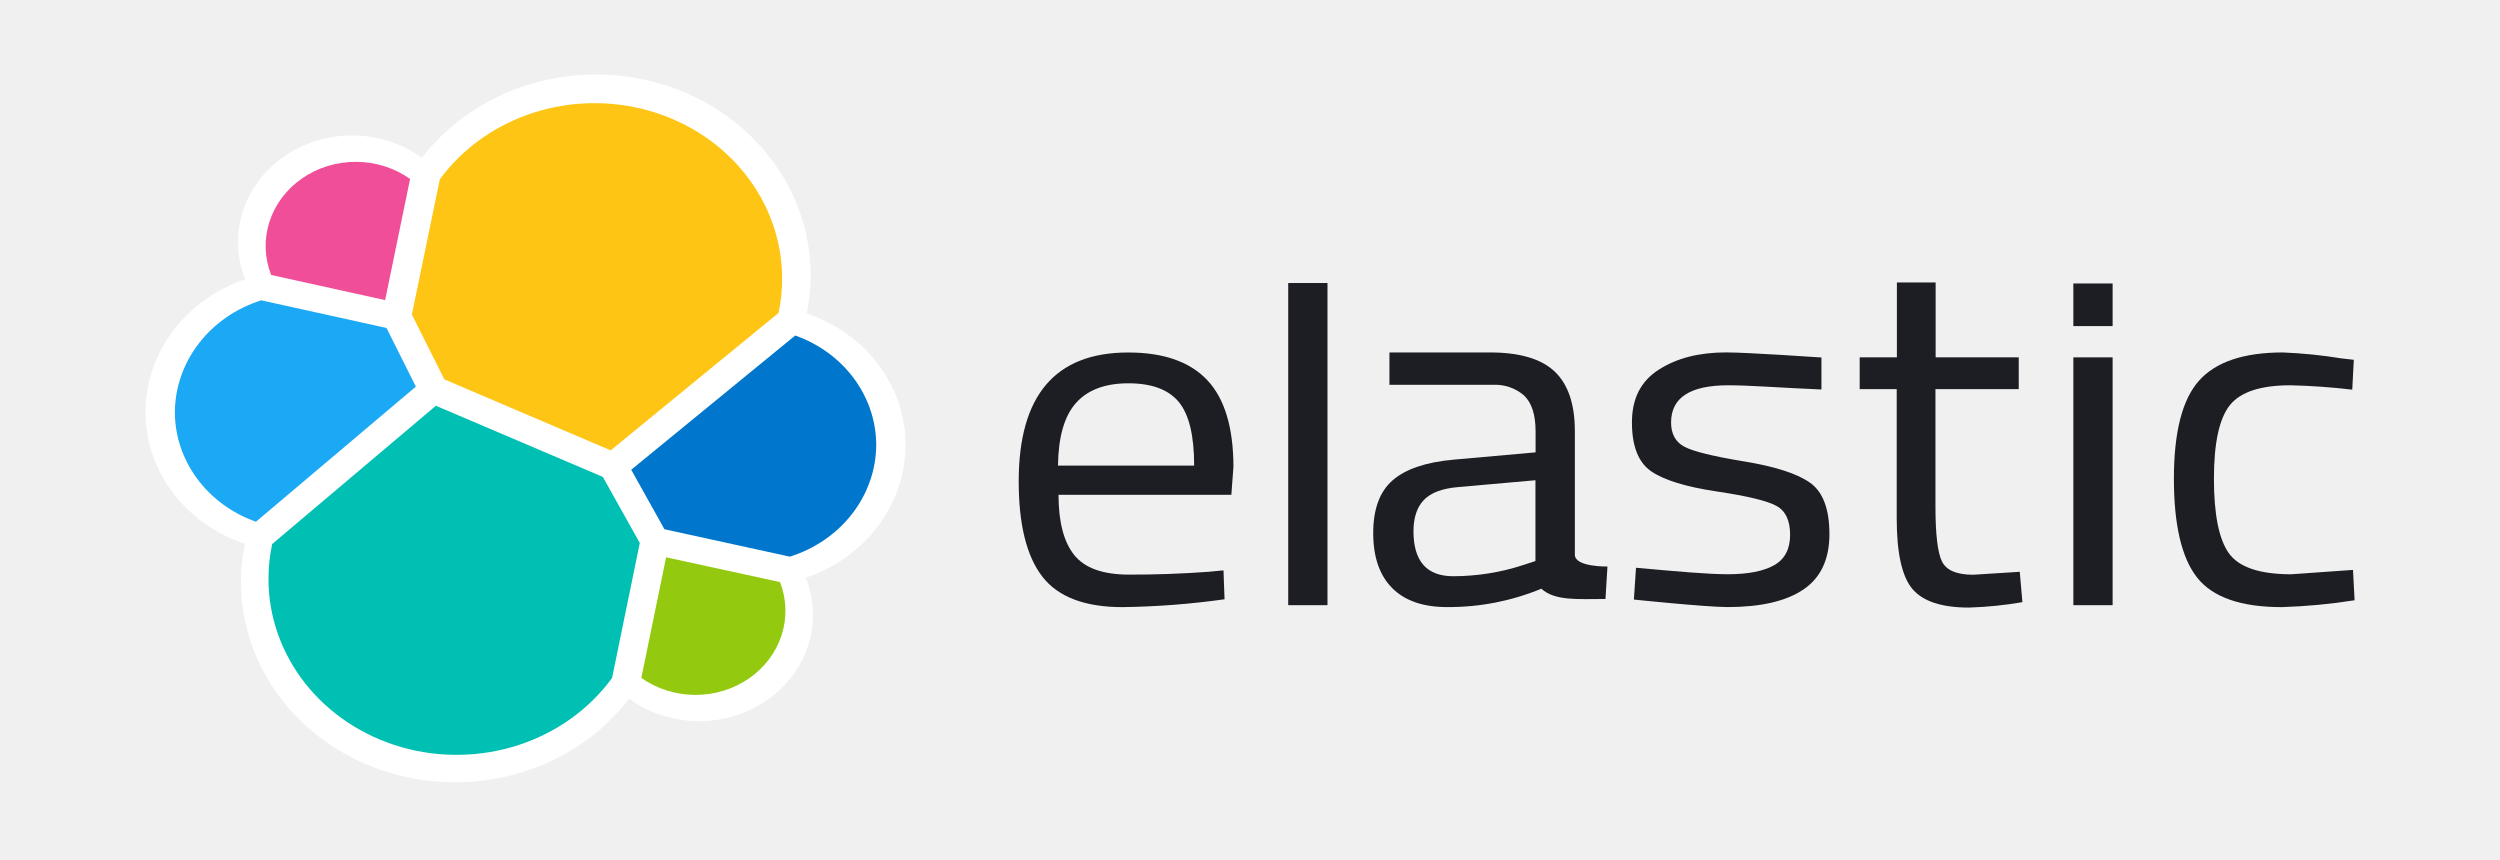
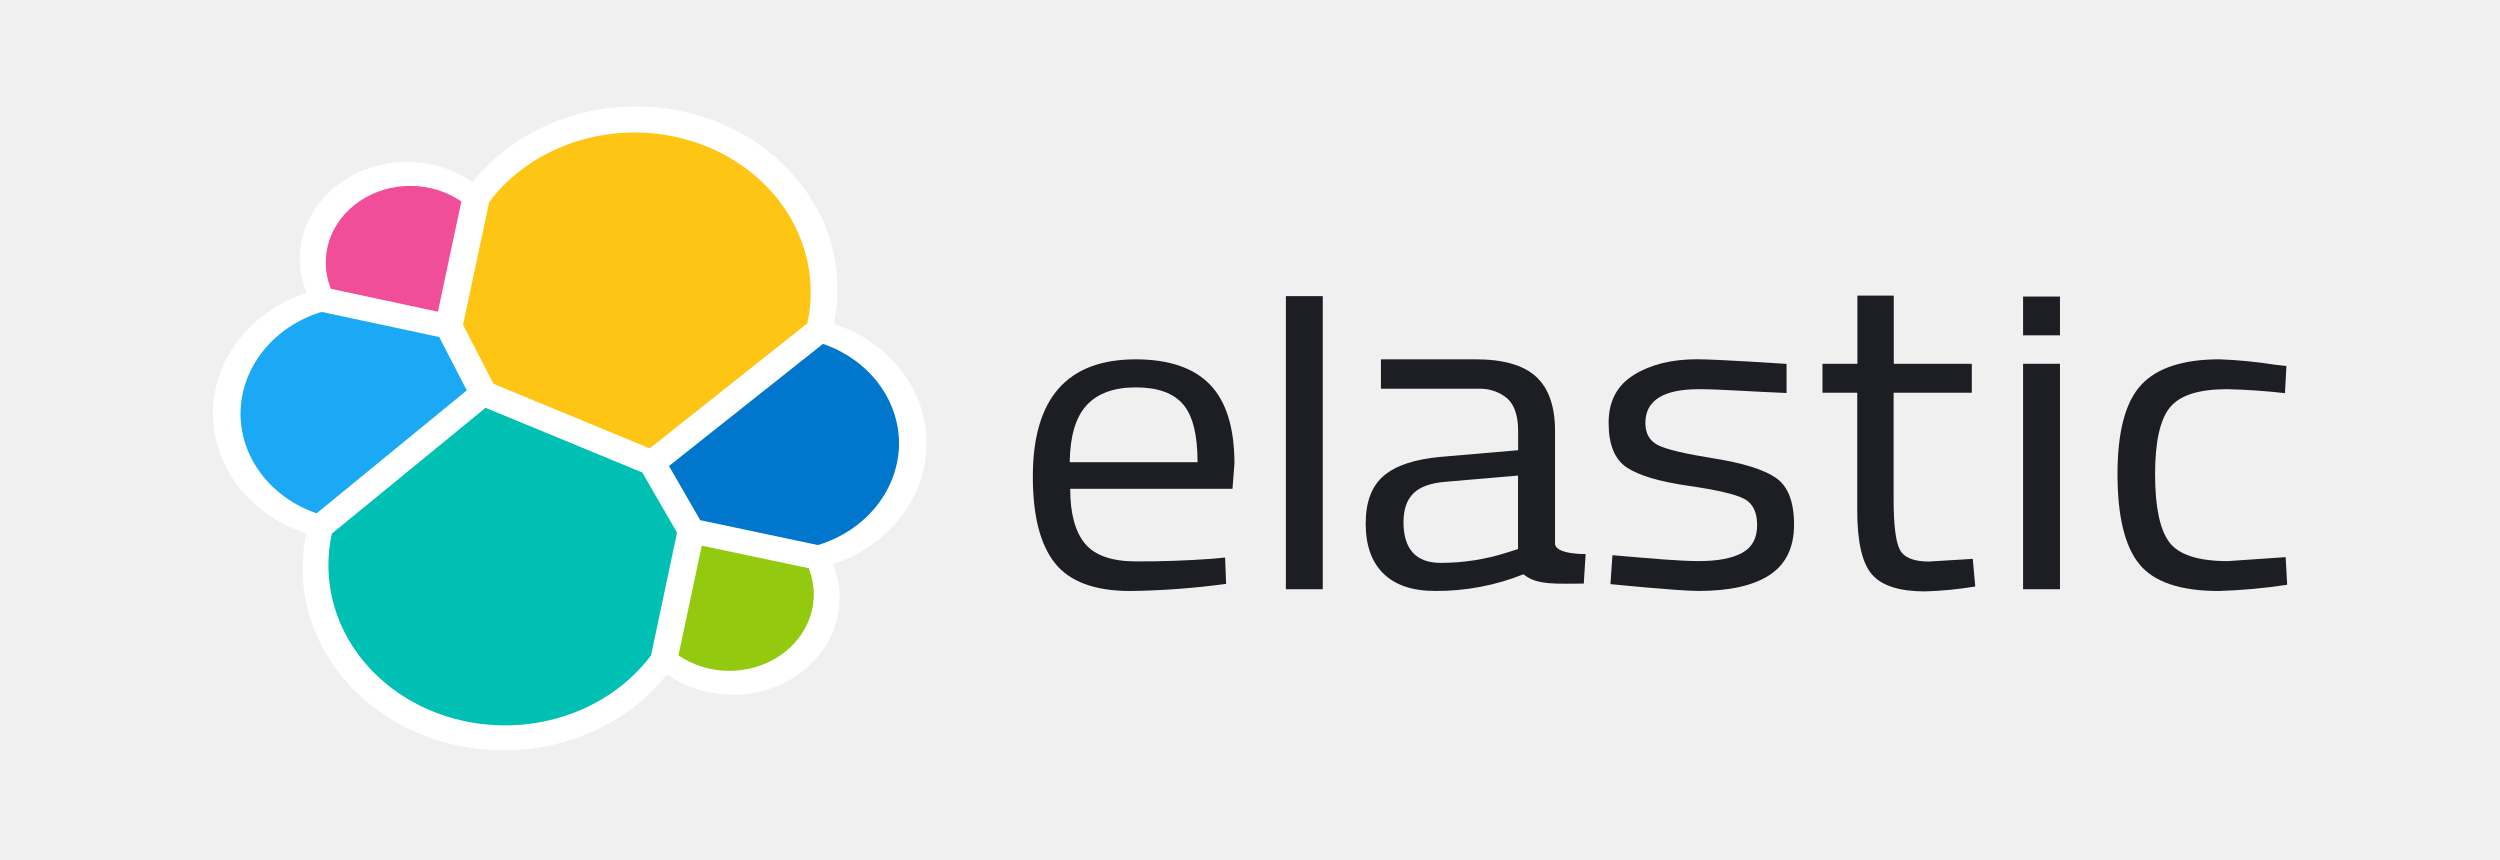
<svg xmlns="http://www.w3.org/2000/svg" width="500" height="172" viewBox="0 0 500 172" fill="none" version="1.1" id="svg37">
-   <g clip-path="url(#clip0_15_21)" id="g30" transform="matrix(0.8836054,0,0,0.8260547,29.09865,14.90419)">
+   <g clip-path="url(#clip0_15_21)" id="g30" transform="matrix(0.8296664,0,0,0.7515067,42.58339,21.2917)">
    <path d="m 172.05,89.79 c 0.016,-6.981 -2.126,-13.797 -6.135,-19.513 -4.008,-5.716 -9.686,-10.053 -16.255,-12.417 0.598,-3.047 0.899,-6.145 0.9,-9.25 0.006,-10.278 -3.248,-20.293 -9.293,-28.606 C 135.222,11.692 126.697,5.51 116.917,2.349 107.138,-0.813 96.607,-0.792 86.84,2.408 77.073,5.609 68.572,11.824 62.56,20.16 58.125,16.723 52.69,14.825 47.079,14.754 41.468,14.682 35.986,16.441 31.465,19.765 26.944,23.088 23.628,27.794 22.021,33.171 20.415,38.547 20.604,44.301 22.56,49.56 15.975,51.96 10.284,56.319 6.25,62.051 2.217,67.782 0.036,74.612 1.15291e-4,81.62 -0.018,88.626 2.136,95.465 6.165,101.195 c 4.029,5.731 9.736,10.072 16.335,12.425 -0.584,3.046 -0.882,6.139 -0.89,9.24 -0.01,10.266 3.241,20.27 9.284,28.57 6.043,8.299 14.565,14.465 24.338,17.609 9.773,3.143 20.292,3.102 30.04,-0.119 9.748,-3.22 18.221,-9.453 24.198,-17.8 4.423,3.446 9.848,5.355 15.454,5.439 5.606,0.084 11.086,-1.663 15.609,-4.975 4.524,-3.313 7.844,-8.01 9.456,-13.379 1.613,-5.37 1.431,-11.118 -0.519,-16.375 6.588,-2.396 12.284,-6.754 16.319,-12.486 4.036,-5.732 6.217,-12.564 6.251,-19.574" fill="#ffffff" id="path2" />
    <path d="m 67.64,73.81 37.65,17.19 38,-33.28 c 0.547,-2.746 0.819,-5.54 0.81,-8.34 -0.002,-9.065 -2.905,-17.891 -8.285,-25.188 C 130.436,16.896 122.863,11.513 114.203,8.831 105.544,6.148 96.254,6.308 87.692,9.286 79.13,12.264 71.746,17.903 66.62,25.38 l -6.33,32.74 z" fill="#fec514" id="path4" />
    <path d="m 28.67,113.68 c -0.555,2.789 -0.833,5.626 -0.83,8.47 2e-4,9.103 2.918,17.966 8.326,25.288 5.408,7.323 13.02,12.719 21.72,15.397 8.7,2.678 18.029,2.497 26.619,-0.517 8.589,-3.013 15.987,-8.701 21.106,-16.228 l 6.27,-32.67 -8.37,-16 -37.79,-17.22 z" fill="#00bfb3" id="path6" />
    <path d="m 28.44,48.53 25.8,6.09 5.65,-29.34 c -3.509,-2.661 -7.786,-4.114 -12.19,-4.14 -4.404,-0.027 -8.698,1.374 -12.239,3.992 -3.541,2.618 -6.139,6.313 -7.405,10.531 -1.266,4.218 -1.131,8.733 0.384,12.868 z" fill="#f04e98" id="path8" />
    <path d="M 26.2,54.67 C 20.539,56.58 15.615,60.207 12.111,65.046 8.607,69.885 6.698,75.696 6.65,81.67 c -0.004,5.774 1.749,11.412 5.027,16.165 3.278,4.754 7.925,8.397 13.323,10.445 l 36.2,-32.72 -6.65,-14.2 z" fill="#1ba9f5" id="path10" />
    <path d="m 112.23,146.09 c 3.504,2.647 7.77,4.091 12.161,4.114 4.391,0.023 8.672,-1.374 12.203,-3.984 3.532,-2.61 6.124,-6.293 7.391,-10.498 1.266,-4.204 1.138,-8.706 -0.365,-12.832 l -25.78,-6 z" fill="#93c90e" id="path12" />
    <path d="m 117.47,110.1 28.38,6.63 c 5.664,-1.905 10.592,-5.53 14.097,-10.371 3.505,-4.84 5.411,-10.653 5.453,-16.629 -0.005,-5.762 -1.762,-11.386 -5.037,-16.126 -3.276,-4.74 -7.915,-8.372 -13.303,-10.414 l -37.12,32.5 z" fill="#0077cc" id="path14" />
    <path d="m 240.56,120.4 3.44,-0.35 0.24,7 c -7.655,1.156 -15.379,1.791 -23.12,1.9 -8.533,0 -14.58,-2.47 -18.14,-7.41 -3.56,-4.94 -5.337,-12.627 -5.33,-23.06 0,-20.78 8.26,-31.173 24.78,-31.18 8,0 13.967,2.233 17.9,6.7 3.934,4.467 5.907,11.467 5.92,21 l -0.47,6.76 h -39.12 c 0,6.56 1.187,11.42 3.56,14.58 2.374,3.16 6.5,4.74 12.38,4.74 5.894,0.02 11.88,-0.207 17.96,-0.68 z m -3.2,-25.72 c 0,-7.273 -1.163,-12.41 -3.49,-15.41 -2.327,-3 -6.12,-4.503 -11.38,-4.51 -5.26,0 -9.213,1.58 -11.86,4.74 -2.646,3.16 -4.01,8.22 -4.09,15.18 z" fill="#1c1e23" id="path16" />
    <path d="m 258.65,128.48 v -78 h 8.89 v 78 z" fill="#1c1e23" id="path18" />
    <path d="m 323.53,86.38 v 29.9 c 0,3 7.38,2.84 7.38,2.84 l -0.45,7.86 c -6.25,0 -11.42,0.52 -14.52,-2.49 -6.713,2.982 -13.985,4.499 -21.33,4.45 -5.447,0 -9.597,-1.543 -12.45,-4.63 -2.853,-3.087 -4.277,-7.523 -4.27,-13.31 0,-5.773 1.463,-10.023 4.39,-12.75 2.927,-2.727 7.51,-4.393 13.75,-5 l 18.61,-1.77 v -5.1 c 0,-4 -0.867,-6.887 -2.6,-8.66 -0.95,-0.891 -2.07,-1.581 -3.294,-2.028 -1.224,-0.447 -2.525,-0.641 -3.826,-0.572 h -23.36 v -7.83 h 22.77 c 6.72,0 11.6,1.543 14.64,4.63 3.04,3.087 4.56,7.907 4.56,14.46 z M 287,110.56 c 0,7.273 3,10.91 9,10.91 5.413,-0.006 10.786,-0.929 15.89,-2.73 l 2.72,-0.95 V 98.23 l -17.51,1.66 c -3.56,0.32 -6.13,1.347 -7.71,3.08 -1.58,1.733 -2.377,4.263 -2.39,7.59 z" fill="#1c1e23" id="path20" />
    <path d="m 358.24,75.24 c -8.62,0 -12.93,3 -12.93,9 0,2.773 1,4.73 3,5.87 2,1.14 6.504,2.327 13.51,3.56 7.04,1.233 12.02,2.953 14.94,5.16 2.92,2.207 4.384,6.353 4.39,12.44 0,6.093 -1.956,10.56 -5.87,13.4 -3.913,2.84 -9.623,4.263 -17.13,4.27 -4.9,0 -21.26,-1.82 -21.26,-1.82 l 0.48,-7.7 c 9.4,0.9 16.19,1.57 20.78,1.57 4.59,0 8.08,-0.73 10.49,-2.19 2.41,-1.46 3.61,-3.91 3.61,-7.35 0,-3.44 -1,-5.77 -3.08,-7 -2.08,-1.23 -6.56,-2.39 -13.51,-3.5 -6.95,-1.11 -11.9,-2.73 -14.82,-4.86 -2.92,-2.13 -4.39,-6.09 -4.39,-11.86 0,-5.77 2,-10 6.11,-12.8 4.11,-2.8 9.15,-4.15 15.23,-4.15 4.82,0 21.55,1.23 21.55,1.23 v 7.75 c -8.83,-0.39 -16.05,-1.02 -21.1,-1.02 z" fill="#1c1e23" id="path22" />
    <path d="M 424,76.18 H 405.15 V 104.52 c 0,6.793 0.493,11.257 1.48,13.39 1,2.14 3.34,3.2 7.05,3.2 l 10.55,-0.71 0.6,7.35 c -3.995,0.739 -8.04,1.176 -12.1,1.31 -6.16,0 -10.427,-1.503 -12.8,-4.51 -2.373,-3.007 -3.557,-8.737 -3.55,-17.19 V 76.18 H 388 v -7.7 h 8.42 v -18.14 h 8.77 v 18.14 H 424 Z" fill="#1c1e23" id="path24" />
    <path d="m 436.36,60.91 v -10.32 h 8.89 v 10.32 z m 0,67.57 V 68.48 h 8.89 V 128.48 Z" fill="#1c1e23" id="path26" />
    <path d="m 483.76,67.29 c 4.44,0.19 8.862,0.667 13.24,1.43 l 2.84,0.35 -0.35,7.23 c -4.646,-0.589 -9.318,-0.942 -14,-1.06 -6.72,0 -11.283,1.6 -13.69,4.8 -2.407,3.2 -3.613,9.127 -3.62,17.78 0,8.667 1.127,14.693 3.38,18.08 2.253,3.387 6.953,5.087 14.1,5.1 l 14,-1.06 0.36,7.35 c -5.45,0.923 -10.955,1.478 -16.48,1.66 -9.24,0 -15.62,-2.373 -19.14,-7.12 -3.52,-4.747 -5.28,-12.747 -5.28,-24 0,-11.26 1.897,-19.163 5.69,-23.71 3.793,-4.547 10.11,-6.823 18.95,-6.83 z" fill="#1c1e23" id="path28" />
  </g>
  <defs id="defs35">
    <clipPath id="clip0_15_21">
      <rect width="500" height="171.38" fill="white" id="rect32" />
    </clipPath>
  </defs>
</svg>
